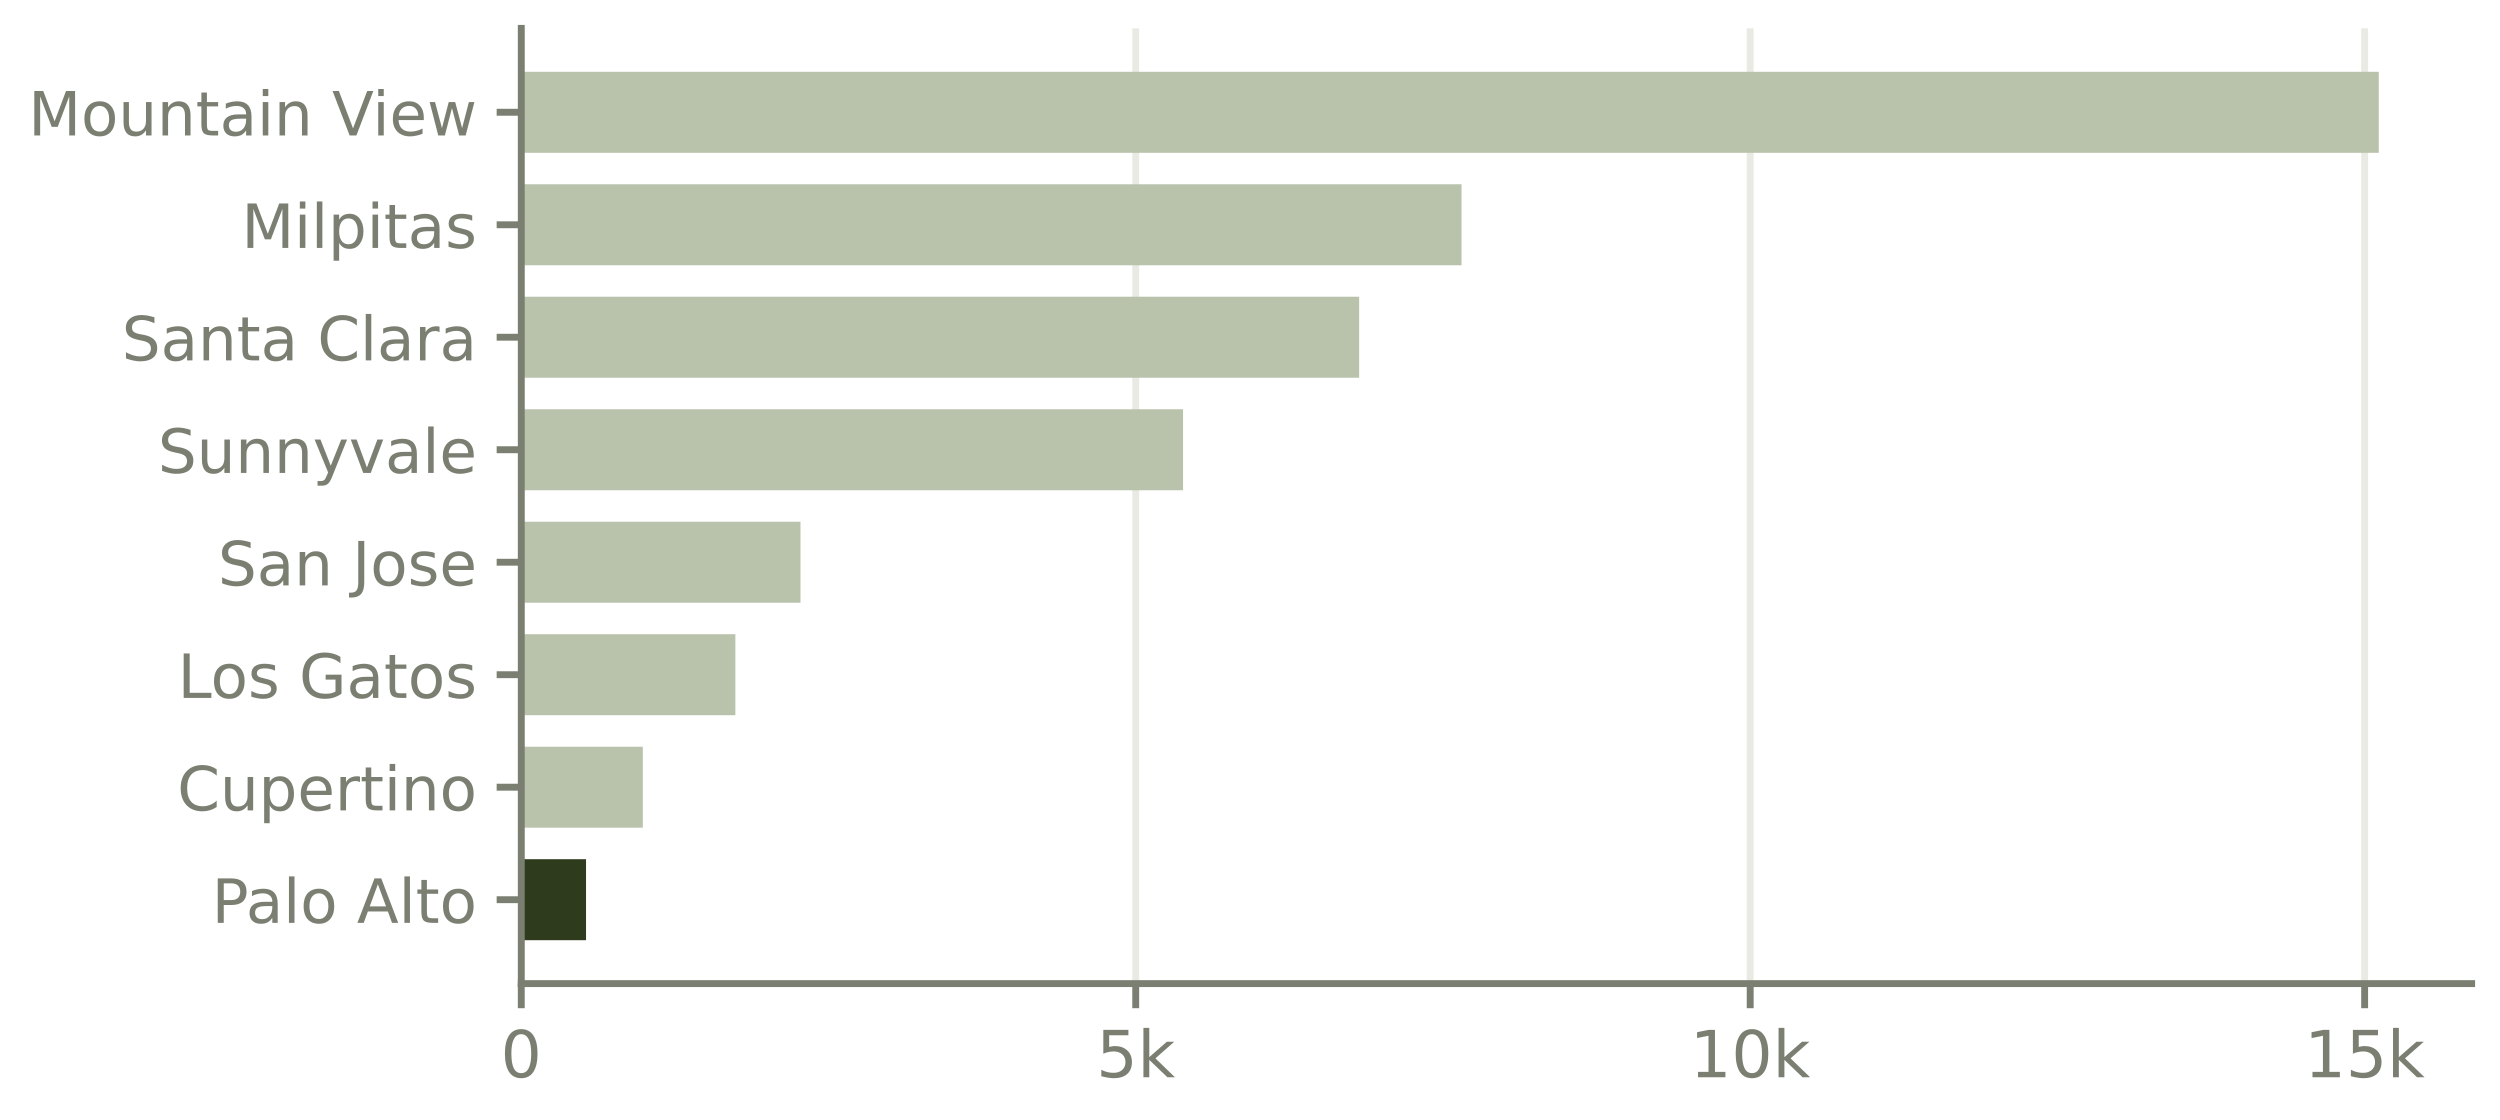
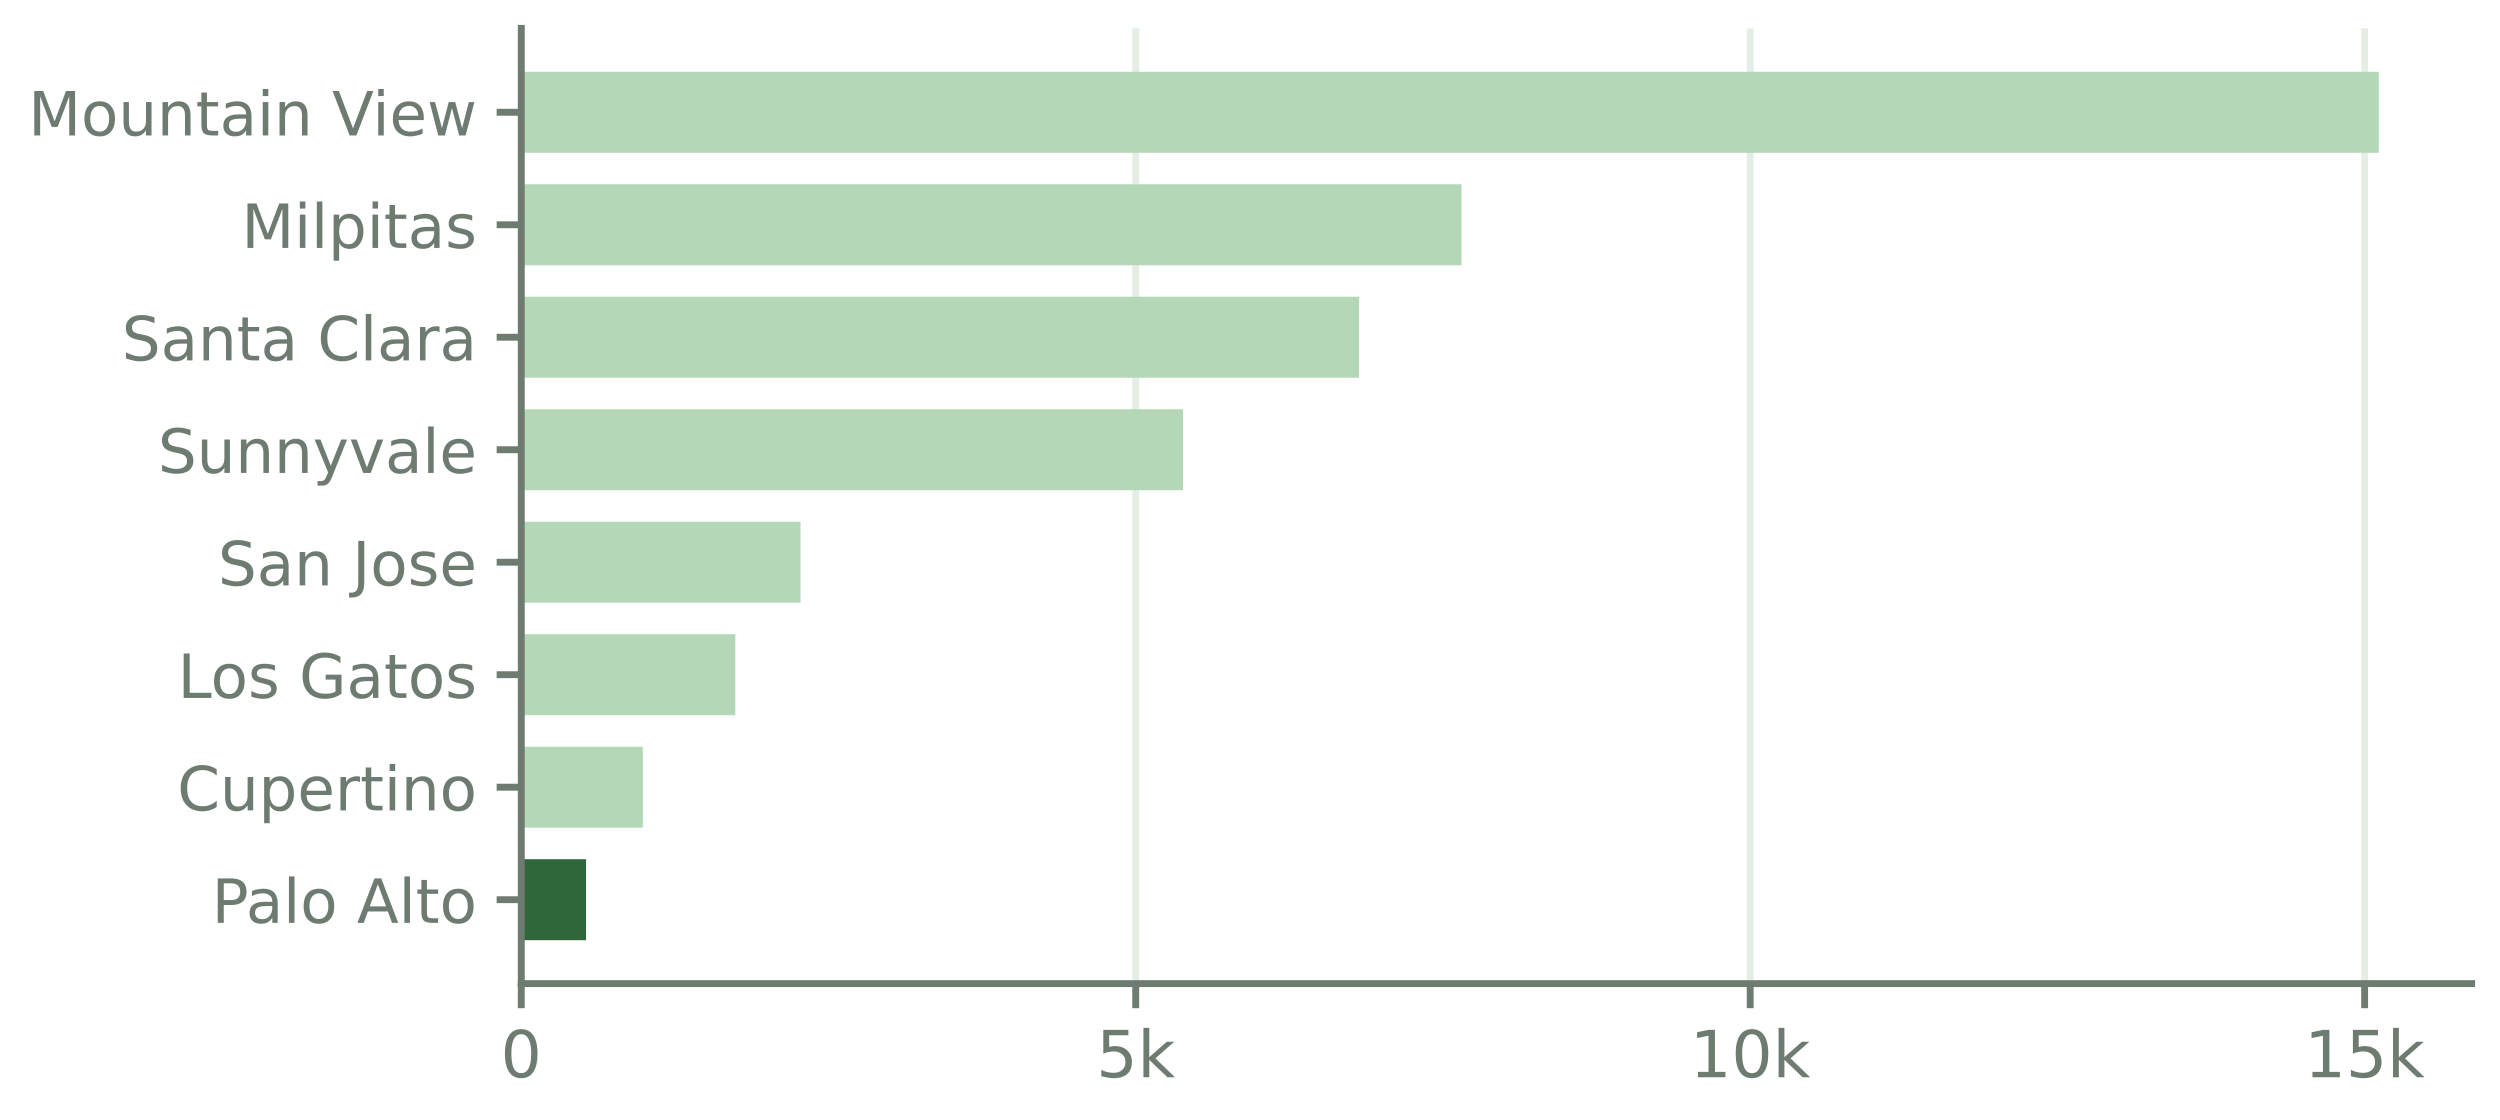
<svg xmlns="http://www.w3.org/2000/svg" xmlns:xlink="http://www.w3.org/1999/xlink" width="253.913pt" height="113.668pt" viewBox="0 0 253.913 113.668" version="1.1">
  <defs>
    <style type="text/css">*{stroke-linejoin: round; stroke-linecap: butt}</style>
  </defs>
  <g id="figure_1">
    <g id="patch_1">
      <path d="M -0 113.668  L 253.913 113.668  L 253.913 0  L -0 0  L -0 113.668  z " style="fill: none" />
    </g>
    <g id="axes_1">
      <g id="patch_2">
        <path d="M 52.943 99.9  L 251.033 99.9  L 251.033 2.88  L 52.943 2.88  L 52.943 99.9  z " style="fill: none" />
      </g>
      <g id="matplotlib.axis_1">
        <g id="xtick_1">
          <g id="line2d_1">
-             <path d="M 52.943 99.9  L 52.943 2.88  " clip-path="url(#pf0ba8f59b5)" style="fill: none; stroke: #e8eae3; stroke-width: 0.7; stroke-linecap: square" />
+             <path d="M 52.943 99.9  L 52.943 2.88  " clip-path="url(#p0fb57eeeac)" style="fill: none; stroke: #e4eee5; stroke-width: 0.7; stroke-linecap: square" />
          </g>
          <g id="line2d_2">
            <defs>
-               <path id="m242c8ad0fa" d="M 0 0  L 0 2.5  " style="stroke: #7a7f72; stroke-width: 0.7" />
+               <path id="m9914ba9718" d="M 0 0  L 0 2.5  " style="stroke: #6e7b70; stroke-width: 0.7" />
            </defs>
            <g>
-               <use xlink:href="#m242c8ad0fa" x="52.943" y="99.9" style="fill: #7a7f72; stroke: #7a7f72; stroke-width: 0.7" />
+               <use xlink:href="#m9914ba9718" x="52.943" y="99.9" style="fill: #6e7b70; stroke: #6e7b70; stroke-width: 0.7" />
            </g>
          </g>
          <g id="text_1">
-             <text style="font-size: 6.6px; font-family: 'DejaVu Sans'; text-anchor: middle; fill: #7a7f72" x="52.943" y="109.415" transform="rotate(-0 52.94322 109.415)">0</text>
+             <text style="font-size: 6.6px; font-family: 'DejaVu Sans'; text-anchor: middle; fill: #6e7b70" x="52.943" y="109.415" transform="rotate(-0 52.94322 109.415)">0</text>
          </g>
        </g>
        <g id="xtick_2">
          <g id="line2d_3">
-             <path d="M 115.35 99.9  L 115.35 2.88  " clip-path="url(#pf0ba8f59b5)" style="fill: none; stroke: #e8eae3; stroke-width: 0.7; stroke-linecap: square" />
+             <path d="M 115.35 99.9  L 115.35 2.88  " clip-path="url(#p0fb57eeeac)" style="fill: none; stroke: #e4eee5; stroke-width: 0.7; stroke-linecap: square" />
          </g>
          <g id="line2d_4">
            <g>
-               <use xlink:href="#m242c8ad0fa" x="115.35" y="99.9" style="fill: #7a7f72; stroke: #7a7f72; stroke-width: 0.7" />
+               <use xlink:href="#m9914ba9718" x="115.35" y="99.9" style="fill: #6e7b70; stroke: #6e7b70; stroke-width: 0.7" />
            </g>
          </g>
          <g id="text_2">
-             <text style="font-size: 6.6px; font-family: 'DejaVu Sans'; text-anchor: middle; fill: #7a7f72" x="115.35" y="109.415" transform="rotate(-0 115.3505 109.415)">5k</text>
+             <text style="font-size: 6.6px; font-family: 'DejaVu Sans'; text-anchor: middle; fill: #6e7b70" x="115.35" y="109.415" transform="rotate(-0 115.3505 109.415)">5k</text>
          </g>
        </g>
        <g id="xtick_3">
          <g id="line2d_5">
-             <path d="M 177.758 99.9  L 177.758 2.88  " clip-path="url(#pf0ba8f59b5)" style="fill: none; stroke: #e8eae3; stroke-width: 0.7; stroke-linecap: square" />
+             <path d="M 177.758 99.9  L 177.758 2.88  " clip-path="url(#p0fb57eeeac)" style="fill: none; stroke: #e4eee5; stroke-width: 0.7; stroke-linecap: square" />
          </g>
          <g id="line2d_6">
            <g>
-               <use xlink:href="#m242c8ad0fa" x="177.758" y="99.9" style="fill: #7a7f72; stroke: #7a7f72; stroke-width: 0.7" />
+               <use xlink:href="#m9914ba9718" x="177.758" y="99.9" style="fill: #6e7b70; stroke: #6e7b70; stroke-width: 0.7" />
            </g>
          </g>
          <g id="text_3">
-             <text style="font-size: 6.6px; font-family: 'DejaVu Sans'; text-anchor: middle; fill: #7a7f72" x="177.758" y="109.415" transform="rotate(-0 177.7577 109.415)">10k</text>
+             <text style="font-size: 6.6px; font-family: 'DejaVu Sans'; text-anchor: middle; fill: #6e7b70" x="177.758" y="109.415" transform="rotate(-0 177.7577 109.415)">10k</text>
          </g>
        </g>
        <g id="xtick_4">
          <g id="line2d_7">
-             <path d="M 240.165 99.9  L 240.165 2.88  " clip-path="url(#pf0ba8f59b5)" style="fill: none; stroke: #e8eae3; stroke-width: 0.7; stroke-linecap: square" />
+             <path d="M 240.165 99.9  L 240.165 2.88  " clip-path="url(#p0fb57eeeac)" style="fill: none; stroke: #e4eee5; stroke-width: 0.7; stroke-linecap: square" />
          </g>
          <g id="line2d_8">
            <g>
-               <use xlink:href="#m242c8ad0fa" x="240.165" y="99.9" style="fill: #7a7f72; stroke: #7a7f72; stroke-width: 0.7" />
+               <use xlink:href="#m9914ba9718" x="240.165" y="99.9" style="fill: #6e7b70; stroke: #6e7b70; stroke-width: 0.7" />
            </g>
          </g>
          <g id="text_4">
-             <text style="font-size: 6.6px; font-family: 'DejaVu Sans'; text-anchor: middle; fill: #7a7f72" x="240.165" y="109.415" transform="rotate(-0 240.165 109.415)">15k</text>
+             <text style="font-size: 6.6px; font-family: 'DejaVu Sans'; text-anchor: middle; fill: #6e7b70" x="240.165" y="109.415" transform="rotate(-0 240.165 109.415)">15k</text>
          </g>
        </g>
      </g>
      <g id="matplotlib.axis_2">
        <g id="ytick_1">
          <g id="line2d_9">
            <defs>
-               <path id="ma691767a5a" d="M 0 0  L -2.5 0  " style="stroke: #7a7f72; stroke-width: 0.7" />
+               <path id="m82c37ca937" d="M 0 0  L -2.5 0  " style="stroke: #6e7b70; stroke-width: 0.7" />
            </defs>
            <g>
-               <use xlink:href="#ma691767a5a" x="52.943" y="91.377" style="fill: #7a7f72; stroke: #7a7f72; stroke-width: 0.7" />
+               <use xlink:href="#m82c37ca937" x="52.943" y="91.377" style="fill: #6e7b70; stroke: #6e7b70; stroke-width: 0.7" />
            </g>
          </g>
          <g id="text_5">
-             <text style="font-size: 6.2px; font-family: 'DejaVu Sans'; text-anchor: end; fill: #7a7f72" x="48.443" y="93.733" transform="rotate(-0 48.44322 93.73256)">Palo Alto</text>
+             <text style="font-size: 6.2px; font-family: 'DejaVu Sans'; text-anchor: end; fill: #6e7b70" x="48.443" y="93.733" transform="rotate(-0 48.44322 93.73256)">Palo Alto</text>
          </g>
        </g>
        <g id="ytick_2">
          <g id="line2d_10">
            <g>
-               <use xlink:href="#ma691767a5a" x="52.943" y="79.952" style="fill: #7a7f72; stroke: #7a7f72; stroke-width: 0.7" />
+               <use xlink:href="#m82c37ca937" x="52.943" y="79.952" style="fill: #6e7b70; stroke: #6e7b70; stroke-width: 0.7" />
            </g>
          </g>
          <g id="text_6">
-             <text style="font-size: 6.2px; font-family: 'DejaVu Sans'; text-anchor: end; fill: #7a7f72" x="48.443" y="82.308" transform="rotate(-0 48.44322 82.30769)">Cupertino</text>
+             <text style="font-size: 6.2px; font-family: 'DejaVu Sans'; text-anchor: end; fill: #6e7b70" x="48.443" y="82.308" transform="rotate(-0 48.44322 82.30769)">Cupertino</text>
          </g>
        </g>
        <g id="ytick_3">
          <g id="line2d_11">
            <g>
-               <use xlink:href="#ma691767a5a" x="52.943" y="68.527" style="fill: #7a7f72; stroke: #7a7f72; stroke-width: 0.7" />
+               <use xlink:href="#m82c37ca937" x="52.943" y="68.527" style="fill: #6e7b70; stroke: #6e7b70; stroke-width: 0.7" />
            </g>
          </g>
          <g id="text_7">
-             <text style="font-size: 6.2px; font-family: 'DejaVu Sans'; text-anchor: end; fill: #7a7f72" x="48.443" y="70.883" transform="rotate(-0 48.44322 70.88282)">Los Gatos</text>
+             <text style="font-size: 6.2px; font-family: 'DejaVu Sans'; text-anchor: end; fill: #6e7b70" x="48.443" y="70.883" transform="rotate(-0 48.44322 70.88282)">Los Gatos</text>
          </g>
        </g>
        <g id="ytick_4">
          <g id="line2d_12">
            <g>
-               <use xlink:href="#ma691767a5a" x="52.943" y="57.102" style="fill: #7a7f72; stroke: #7a7f72; stroke-width: 0.7" />
+               <use xlink:href="#m82c37ca937" x="52.943" y="57.102" style="fill: #6e7b70; stroke: #6e7b70; stroke-width: 0.7" />
            </g>
          </g>
          <g id="text_8">
-             <text style="font-size: 6.2px; font-family: 'DejaVu Sans'; text-anchor: end; fill: #7a7f72" x="48.443" y="59.458" transform="rotate(-0 48.44322 59.45795)">San Jose</text>
+             <text style="font-size: 6.2px; font-family: 'DejaVu Sans'; text-anchor: end; fill: #6e7b70" x="48.443" y="59.458" transform="rotate(-0 48.44322 59.45795)">San Jose</text>
          </g>
        </g>
        <g id="ytick_5">
          <g id="line2d_13">
            <g>
-               <use xlink:href="#ma691767a5a" x="52.943" y="45.678" style="fill: #7a7f72; stroke: #7a7f72; stroke-width: 0.7" />
+               <use xlink:href="#m82c37ca937" x="52.943" y="45.678" style="fill: #6e7b70; stroke: #6e7b70; stroke-width: 0.7" />
            </g>
          </g>
          <g id="text_9">
-             <text style="font-size: 6.2px; font-family: 'DejaVu Sans'; text-anchor: end; fill: #7a7f72" x="48.443" y="48.033" transform="rotate(-0 48.44322 48.03308)">Sunnyvale</text>
+             <text style="font-size: 6.2px; font-family: 'DejaVu Sans'; text-anchor: end; fill: #6e7b70" x="48.443" y="48.033" transform="rotate(-0 48.44322 48.03308)">Sunnyvale</text>
          </g>
        </g>
        <g id="ytick_6">
          <g id="line2d_14">
            <g>
-               <use xlink:href="#ma691767a5a" x="52.943" y="34.253" style="fill: #7a7f72; stroke: #7a7f72; stroke-width: 0.7" />
+               <use xlink:href="#m82c37ca937" x="52.943" y="34.253" style="fill: #6e7b70; stroke: #6e7b70; stroke-width: 0.7" />
            </g>
          </g>
          <g id="text_10">
-             <text style="font-size: 6.2px; font-family: 'DejaVu Sans'; text-anchor: end; fill: #7a7f72" x="48.443" y="36.608" transform="rotate(-0 48.44322 36.60821)">Santa Clara</text>
+             <text style="font-size: 6.2px; font-family: 'DejaVu Sans'; text-anchor: end; fill: #6e7b70" x="48.443" y="36.608" transform="rotate(-0 48.44322 36.60821)">Santa Clara</text>
          </g>
        </g>
        <g id="ytick_7">
          <g id="line2d_15">
            <g>
-               <use xlink:href="#ma691767a5a" x="52.943" y="22.828" style="fill: #7a7f72; stroke: #7a7f72; stroke-width: 0.7" />
+               <use xlink:href="#m82c37ca937" x="52.943" y="22.828" style="fill: #6e7b70; stroke: #6e7b70; stroke-width: 0.7" />
            </g>
          </g>
          <g id="text_11">
-             <text style="font-size: 6.2px; font-family: 'DejaVu Sans'; text-anchor: end; fill: #7a7f72" x="48.443" y="25.183" transform="rotate(-0 48.44322 25.18334)">Milpitas</text>
+             <text style="font-size: 6.2px; font-family: 'DejaVu Sans'; text-anchor: end; fill: #6e7b70" x="48.443" y="25.183" transform="rotate(-0 48.44322 25.18334)">Milpitas</text>
          </g>
        </g>
        <g id="ytick_8">
          <g id="line2d_16">
            <g>
-               <use xlink:href="#ma691767a5a" x="52.943" y="11.403" style="fill: #7a7f72; stroke: #7a7f72; stroke-width: 0.7" />
+               <use xlink:href="#m82c37ca937" x="52.943" y="11.403" style="fill: #6e7b70; stroke: #6e7b70; stroke-width: 0.7" />
            </g>
          </g>
          <g id="text_12">
-             <text style="font-size: 6.2px; font-family: 'DejaVu Sans'; text-anchor: end; fill: #7a7f72" x="48.443" y="13.758" transform="rotate(-0 48.44322 13.75847)">Mountain View</text>
+             <text style="font-size: 6.2px; font-family: 'DejaVu Sans'; text-anchor: end; fill: #6e7b70" x="48.443" y="13.758" transform="rotate(-0 48.44322 13.75847)">Mountain View</text>
          </g>
        </g>
      </g>
      <g id="patch_3">
-         <path d="M 52.943 95.49  L 59.521 95.49  L 59.521 87.264  L 52.943 87.264  z " clip-path="url(#pf0ba8f59b5)" style="fill: #2e3b1c" />
+         <path d="M 52.943 95.49  L 59.521 95.49  L 59.521 87.264  L 52.943 87.264  z " clip-path="url(#p0fb57eeeac)" style="fill: #2f663a" />
      </g>
      <g id="patch_4">
-         <path d="M 52.943 84.065  L 65.287 84.065  L 65.287 75.839  L 52.943 75.839  z " clip-path="url(#pf0ba8f59b5)" style="fill: #b9c2ab" />
+         <path d="M 52.943 84.065  L 65.287 84.065  L 65.287 75.839  L 52.943 75.839  z " clip-path="url(#p0fb57eeeac)" style="fill: #b4d8b7" />
      </g>
      <g id="patch_5">
-         <path d="M 52.943 72.64  L 74.686 72.64  L 74.686 64.414  L 52.943 64.414  z " clip-path="url(#pf0ba8f59b5)" style="fill: #b9c2ab" />
+         <path d="M 52.943 72.64  L 74.686 72.64  L 74.686 64.414  L 52.943 64.414  z " clip-path="url(#p0fb57eeeac)" style="fill: #b4d8b7" />
      </g>
      <g id="patch_6">
-         <path d="M 52.943 61.215  L 81.301 61.215  L 81.301 52.989  L 52.943 52.989  z " clip-path="url(#pf0ba8f59b5)" style="fill: #b9c2ab" />
+         <path d="M 52.943 61.215  L 81.301 61.215  L 81.301 52.989  L 52.943 52.989  z " clip-path="url(#p0fb57eeeac)" style="fill: #b4d8b7" />
      </g>
      <g id="patch_7">
-         <path d="M 52.943 49.791  L 120.156 49.791  L 120.156 41.565  L 52.943 41.565  z " clip-path="url(#pf0ba8f59b5)" style="fill: #b9c2ab" />
+         <path d="M 52.943 49.791  L 120.156 49.791  L 120.156 41.565  L 52.943 41.565  z " clip-path="url(#p0fb57eeeac)" style="fill: #b4d8b7" />
      </g>
      <g id="patch_8">
-         <path d="M 52.943 38.366  L 138.042 38.366  L 138.042 30.14  L 52.943 30.14  z " clip-path="url(#pf0ba8f59b5)" style="fill: #b9c2ab" />
+         <path d="M 52.943 38.366  L 138.042 38.366  L 138.042 30.14  L 52.943 30.14  z " clip-path="url(#p0fb57eeeac)" style="fill: #b4d8b7" />
      </g>
      <g id="patch_9">
-         <path d="M 52.943 26.941  L 148.439 26.941  L 148.439 18.715  L 52.943 18.715  z " clip-path="url(#pf0ba8f59b5)" style="fill: #b9c2ab" />
+         <path d="M 52.943 26.941  L 148.439 26.941  L 148.439 18.715  L 52.943 18.715  z " clip-path="url(#p0fb57eeeac)" style="fill: #b4d8b7" />
      </g>
      <g id="patch_10">
-         <path d="M 52.943 15.516  L 241.6 15.516  L 241.6 7.29  L 52.943 7.29  z " clip-path="url(#pf0ba8f59b5)" style="fill: #b9c2ab" />
+         <path d="M 52.943 15.516  L 241.6 15.516  L 241.6 7.29  L 52.943 7.29  z " clip-path="url(#p0fb57eeeac)" style="fill: #b4d8b7" />
      </g>
      <g id="patch_11">
-         <path d="M 52.943 99.9  L 52.943 2.88  " style="fill: none; stroke: #7a7f72; stroke-width: 0.7; stroke-linejoin: miter; stroke-linecap: square" />
+         <path d="M 52.943 99.9  L 52.943 2.88  " style="fill: none; stroke: #6e7b70; stroke-width: 0.7; stroke-linejoin: miter; stroke-linecap: square" />
      </g>
      <g id="patch_12">
-         <path d="M 52.943 99.9  L 251.033 99.9  " style="fill: none; stroke: #7a7f72; stroke-width: 0.7; stroke-linejoin: miter; stroke-linecap: square" />
+         <path d="M 52.943 99.9  L 251.033 99.9  " style="fill: none; stroke: #6e7b70; stroke-width: 0.7; stroke-linejoin: miter; stroke-linecap: square" />
      </g>
    </g>
  </g>
  <defs>
-     <clipPath id="pf0ba8f59b5">
+     <clipPath id="p0fb57eeeac">
      <rect x="52.943" y="2.88" width="198.09" height="97.02" />
    </clipPath>
  </defs>
</svg>
